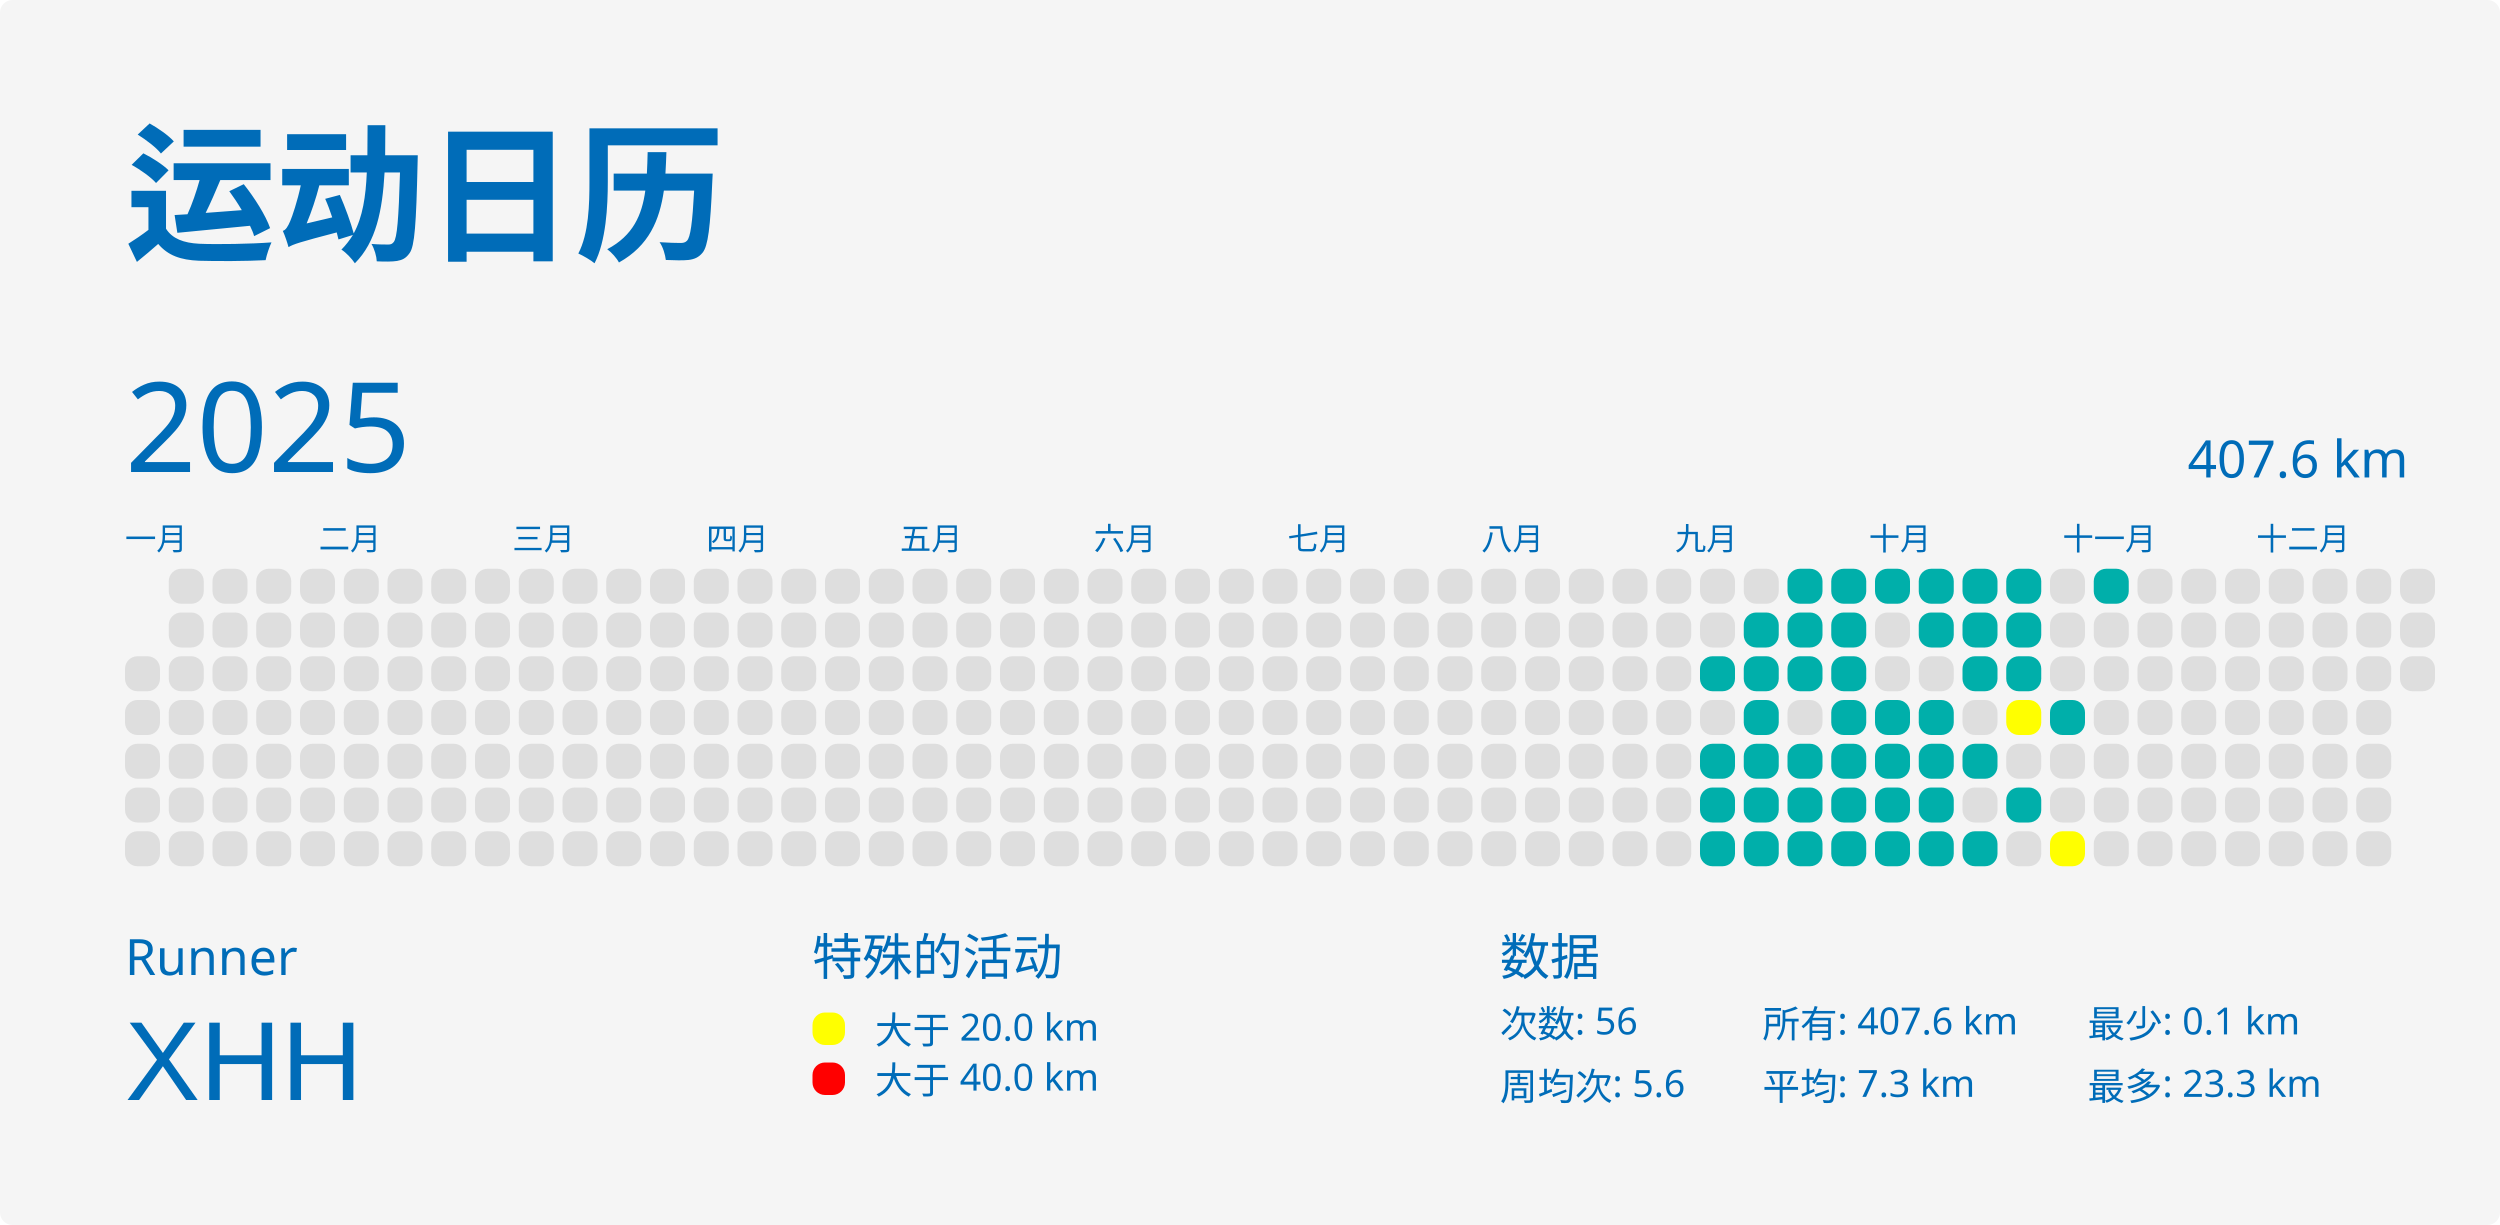
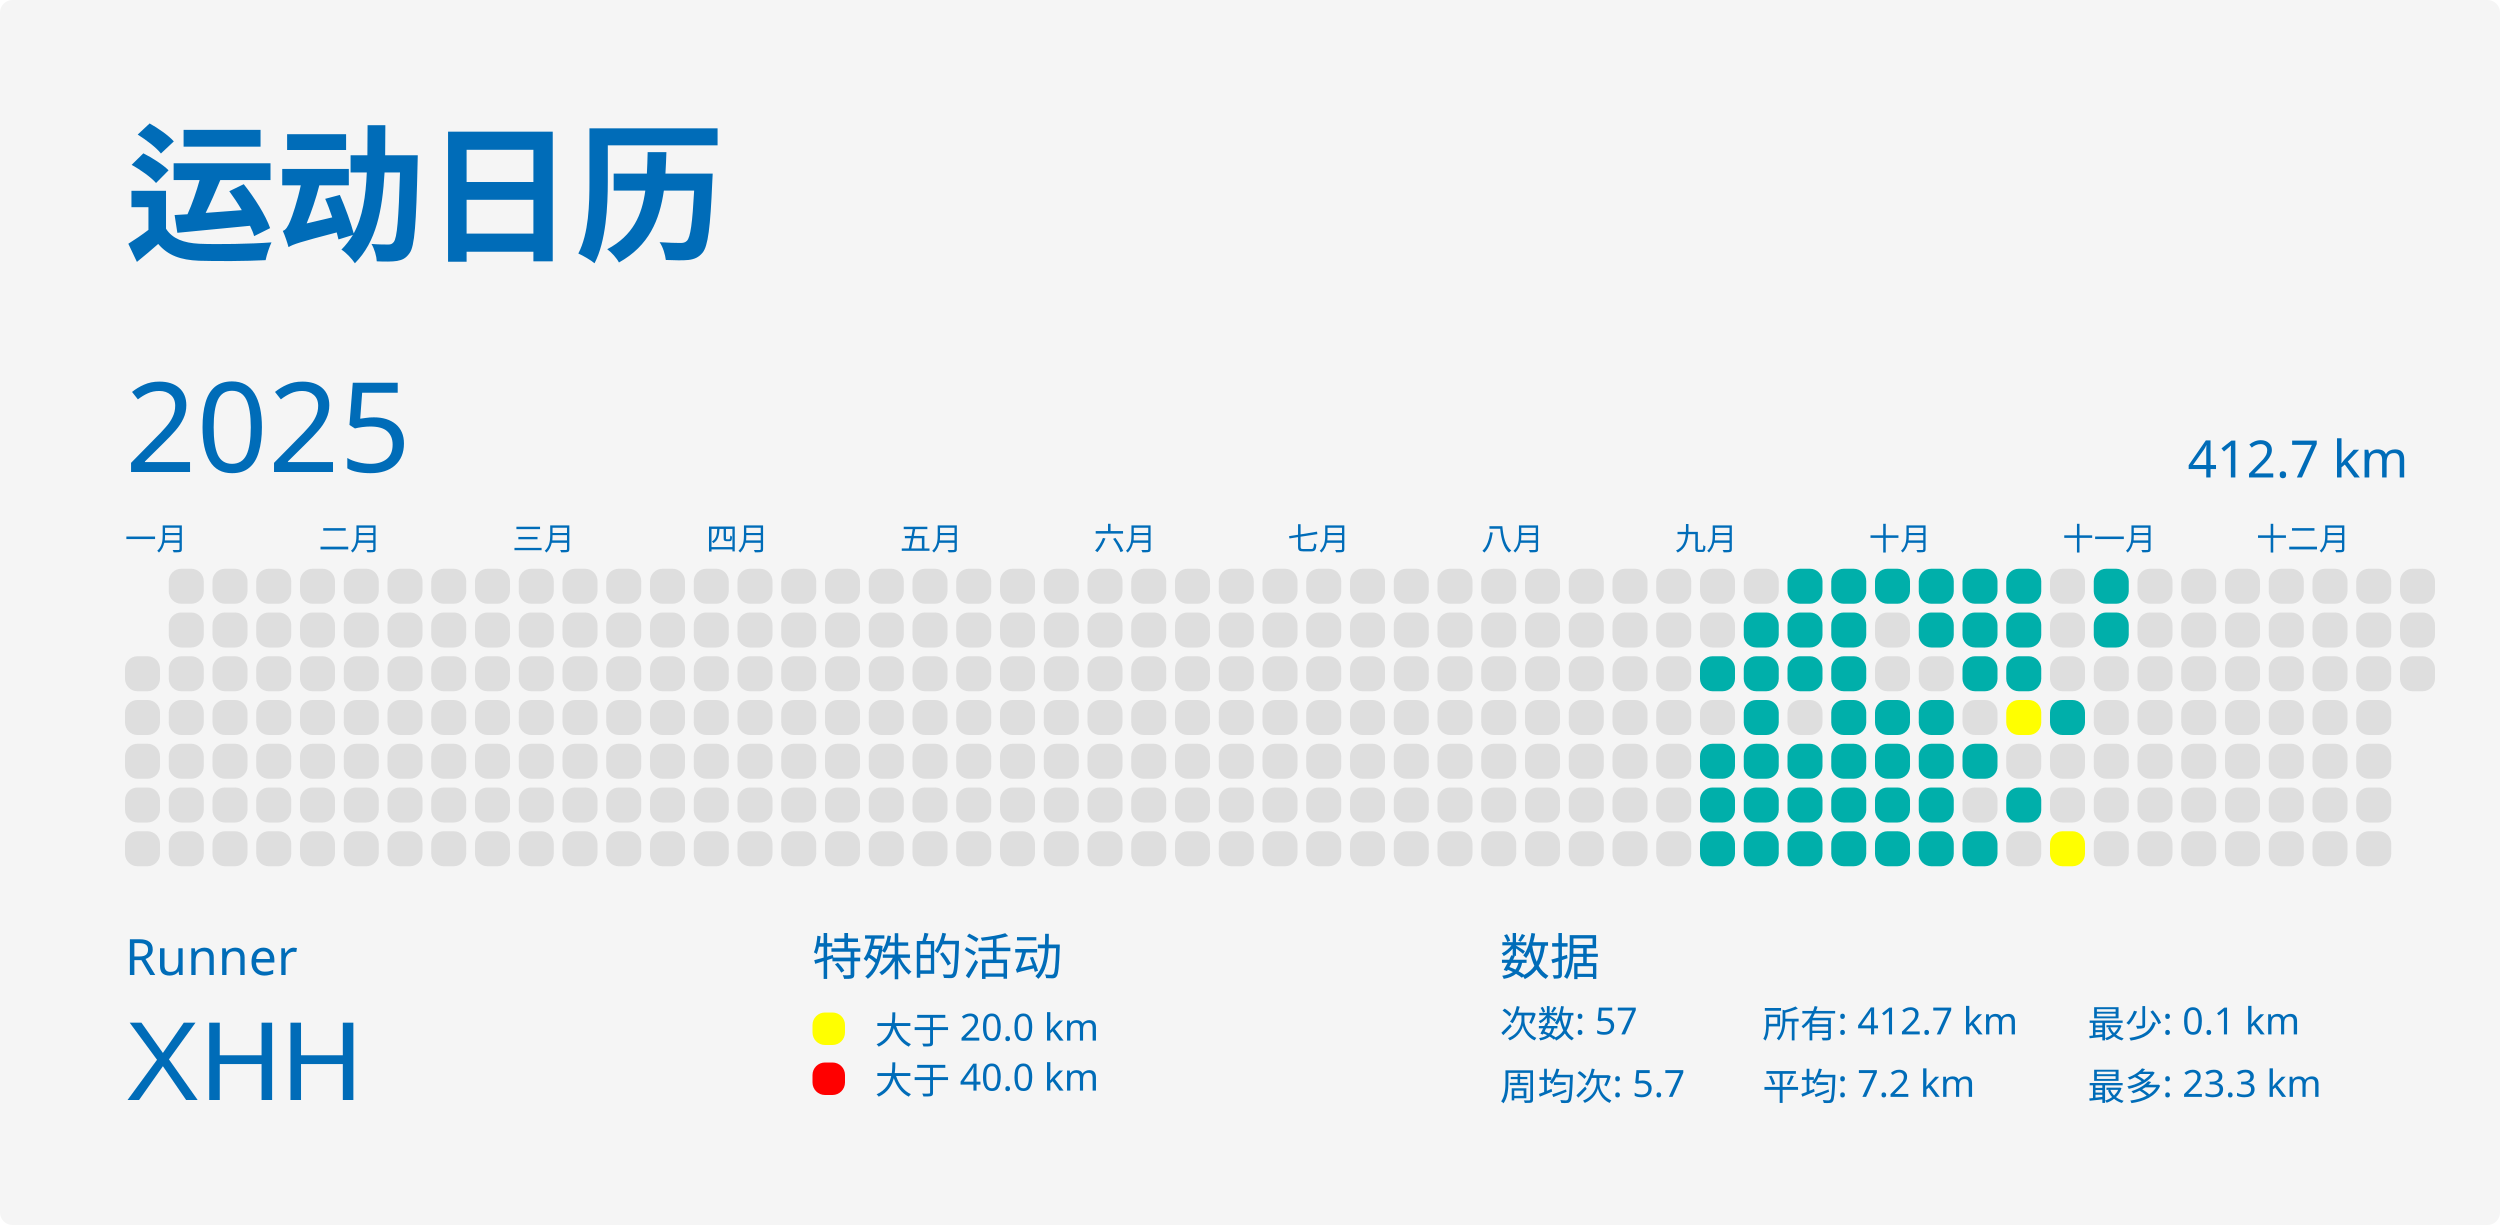
<svg xmlns="http://www.w3.org/2000/svg" baseProfile="full" height="98mm" version="1.1" viewBox="0,0,200,98" width="200mm">
  <defs />
  <rect fill="#f5f5f5" height="98" rx="1" ry="1" width="200" x="0" y="0" />
  <text fill="#006cb8" style="font-size:12px; font-family:MGI-Regular; font-weight:bold;" x="10" y="20">运动日历</text>
  <text fill="#006cb8" style="font-size:4px; font-family:MGI-Regular" x="10" y="78">Runner</text>
  <text fill="#006cb8" style="font-size:9px; font-family:Arial" x="10" y="88">XHH</text>
  <text fill="#006cb8" style="font-size:4px; font-family:MGI-Regular" x="65" y="78">特殊的活动</text>
  <rect fill="yellow" height="2.6" rx="1" ry="1" width="2.6" x="65" y="81" />
  <text fill="#006cb8" style="font-size:3px; font-family:MGI-Regular" x="70" y="83.5">大于 20.0 km</text>
  <rect fill="red" height="2.6" rx="1" ry="1" width="2.6" x="65" y="85" />
  <text fill="#006cb8" style="font-size:3px; font-family:MGI-Regular" x="70" y="87.5">大于 40.0 km</text>
  <text fill="#006cb8" style="font-size:4px; font-family:MGI-Regular" x="120" y="78">数据</text>
-   <text fill="#006cb8" style="font-size:3px; font-family:MGI-Regular" x="120" y="83">次数: 56</text>
-   <text fill="#006cb8" style="font-size:3px; font-family:MGI-Regular" x="120" y="88">周均次: 5.6</text>
-   <text fill="#006cb8" style="font-size:3px; font-family:MGI-Regular" x="141" y="83">所有: 407.6 km</text>
-   <text fill="#006cb8" style="font-size:3px; font-family:MGI-Regular" x="141" y="88">平均: 7.3 km</text>
+   <text fill="#006cb8" style="font-size:3px; font-family:MGI-Regular" x="120" y="83">次数: 57</text>
+   <text fill="#006cb8" style="font-size:3px; font-family:MGI-Regular" x="120" y="88">周均次: 5.7</text>
+   <text fill="#006cb8" style="font-size:3px; font-family:MGI-Regular" x="141" y="83">所有: 412.7 km</text>
+   <text fill="#006cb8" style="font-size:3px; font-family:MGI-Regular" x="141" y="88">平均: 7.2 km</text>
  <text fill="#006cb8" style="font-size:3px; font-family:MGI-Regular" x="167" y="83">最少: 0.1 km</text>
  <text fill="#006cb8" style="font-size:3px; font-family:MGI-Regular" x="167" y="88">最多: 23.3 km</text>
  <text dominant-baseline="hanging" fill="#006cb8" style="font-size:10.0px; font-family:MGI-Regular;" x="10" y="30">2025</text>
-   <text dominant-baseline="hanging" fill="#006cb8" style="font-size:4.125px; font-family:MGI-Regular;" x="175" y="35">407.6 km</text>
+   <text dominant-baseline="hanging" fill="#006cb8" style="font-size:4.125px; font-family:MGI-Regular;" x="175" y="35">412.7 km</text>
  <text fill="#006cb8" style="font-size:2.5px; font-family:MGI-Regular" x="10.0" y="44">一月</text>
  <text fill="#006cb8" style="font-size:2.5px; font-family:MGI-Regular" x="25.5" y="44">二月</text>
  <text fill="#006cb8" style="font-size:2.5px; font-family:MGI-Regular" x="41.0" y="44">三月</text>
  <text fill="#006cb8" style="font-size:2.5px; font-family:MGI-Regular" x="56.5" y="44">四月</text>
  <text fill="#006cb8" style="font-size:2.5px; font-family:MGI-Regular" x="72.0" y="44">五月</text>
  <text fill="#006cb8" style="font-size:2.5px; font-family:MGI-Regular" x="87.5" y="44">六月</text>
  <text fill="#006cb8" style="font-size:2.5px; font-family:MGI-Regular" x="103.0" y="44">七月</text>
  <text fill="#006cb8" style="font-size:2.5px; font-family:MGI-Regular" x="118.5" y="44">八月</text>
  <text fill="#006cb8" style="font-size:2.5px; font-family:MGI-Regular" x="134.0" y="44">九月</text>
  <text fill="#006cb8" style="font-size:2.5px; font-family:MGI-Regular" x="149.5" y="44">十月</text>
  <text fill="#006cb8" style="font-size:2.5px; font-family:MGI-Regular" x="165.0" y="44">十一月</text>
  <text fill="#006cb8" style="font-size:2.5px; font-family:MGI-Regular" x="180.5" y="44">十二月</text>
  <rect fill="#dedede" height="2.8" rx="1" ry="1" width="2.8" x="10.0" y="52.5" />
  <rect fill="#dedede" height="2.8" rx="1" ry="1" width="2.8" x="10.0" y="56.0" />
  <rect fill="#dedede" height="2.8" rx="1" ry="1" width="2.8" x="10.0" y="59.5" />
  <rect fill="#dedede" height="2.8" rx="1" ry="1" width="2.8" x="10.0" y="63.0" />
  <rect fill="#dedede" height="2.8" rx="1" ry="1" width="2.8" x="10.0" y="66.5" />
  <rect fill="#dedede" height="2.8" rx="1" ry="1" width="2.8" x="13.5" y="45.5" />
  <rect fill="#dedede" height="2.8" rx="1" ry="1" width="2.8" x="13.5" y="49.0" />
  <rect fill="#dedede" height="2.8" rx="1" ry="1" width="2.8" x="13.5" y="52.5" />
  <rect fill="#dedede" height="2.8" rx="1" ry="1" width="2.8" x="13.5" y="56.0" />
  <rect fill="#dedede" height="2.8" rx="1" ry="1" width="2.8" x="13.5" y="59.5" />
  <rect fill="#dedede" height="2.8" rx="1" ry="1" width="2.8" x="13.5" y="63.0" />
  <rect fill="#dedede" height="2.8" rx="1" ry="1" width="2.8" x="13.5" y="66.5" />
  <rect fill="#dedede" height="2.8" rx="1" ry="1" width="2.8" x="17.0" y="45.5" />
  <rect fill="#dedede" height="2.8" rx="1" ry="1" width="2.8" x="17.0" y="49.0" />
  <rect fill="#dedede" height="2.8" rx="1" ry="1" width="2.8" x="17.0" y="52.5" />
  <rect fill="#dedede" height="2.8" rx="1" ry="1" width="2.8" x="17.0" y="56.0" />
  <rect fill="#dedede" height="2.8" rx="1" ry="1" width="2.8" x="17.0" y="59.5" />
  <rect fill="#dedede" height="2.8" rx="1" ry="1" width="2.8" x="17.0" y="63.0" />
  <rect fill="#dedede" height="2.8" rx="1" ry="1" width="2.8" x="17.0" y="66.5" />
  <rect fill="#dedede" height="2.8" rx="1" ry="1" width="2.8" x="20.5" y="45.5" />
  <rect fill="#dedede" height="2.8" rx="1" ry="1" width="2.8" x="20.5" y="49.0" />
  <rect fill="#dedede" height="2.8" rx="1" ry="1" width="2.8" x="20.5" y="52.5" />
  <rect fill="#dedede" height="2.8" rx="1" ry="1" width="2.8" x="20.5" y="56.0" />
  <rect fill="#dedede" height="2.8" rx="1" ry="1" width="2.8" x="20.5" y="59.5" />
  <rect fill="#dedede" height="2.8" rx="1" ry="1" width="2.8" x="20.5" y="63.0" />
  <rect fill="#dedede" height="2.8" rx="1" ry="1" width="2.8" x="20.5" y="66.5" />
  <rect fill="#dedede" height="2.8" rx="1" ry="1" width="2.8" x="24.0" y="45.5" />
  <rect fill="#dedede" height="2.8" rx="1" ry="1" width="2.8" x="24.0" y="49.0" />
  <rect fill="#dedede" height="2.8" rx="1" ry="1" width="2.8" x="24.0" y="52.5" />
  <rect fill="#dedede" height="2.8" rx="1" ry="1" width="2.8" x="24.0" y="56.0" />
  <rect fill="#dedede" height="2.8" rx="1" ry="1" width="2.8" x="24.0" y="59.5" />
  <rect fill="#dedede" height="2.8" rx="1" ry="1" width="2.8" x="24.0" y="63.0" />
  <rect fill="#dedede" height="2.8" rx="1" ry="1" width="2.8" x="24.0" y="66.5" />
  <rect fill="#dedede" height="2.8" rx="1" ry="1" width="2.8" x="27.5" y="45.5" />
  <rect fill="#dedede" height="2.8" rx="1" ry="1" width="2.8" x="27.5" y="49.0" />
  <rect fill="#dedede" height="2.8" rx="1" ry="1" width="2.8" x="27.5" y="52.5" />
  <rect fill="#dedede" height="2.8" rx="1" ry="1" width="2.8" x="27.5" y="56.0" />
  <rect fill="#dedede" height="2.8" rx="1" ry="1" width="2.8" x="27.5" y="59.5" />
  <rect fill="#dedede" height="2.8" rx="1" ry="1" width="2.8" x="27.5" y="63.0" />
  <rect fill="#dedede" height="2.8" rx="1" ry="1" width="2.8" x="27.5" y="66.5" />
  <rect fill="#dedede" height="2.8" rx="1" ry="1" width="2.8" x="31.0" y="45.5" />
  <rect fill="#dedede" height="2.8" rx="1" ry="1" width="2.8" x="31.0" y="49.0" />
  <rect fill="#dedede" height="2.8" rx="1" ry="1" width="2.8" x="31.0" y="52.5" />
  <rect fill="#dedede" height="2.8" rx="1" ry="1" width="2.8" x="31.0" y="56.0" />
  <rect fill="#dedede" height="2.8" rx="1" ry="1" width="2.8" x="31.0" y="59.5" />
  <rect fill="#dedede" height="2.8" rx="1" ry="1" width="2.8" x="31.0" y="63.0" />
  <rect fill="#dedede" height="2.8" rx="1" ry="1" width="2.8" x="31.0" y="66.5" />
  <rect fill="#dedede" height="2.8" rx="1" ry="1" width="2.8" x="34.5" y="45.5" />
  <rect fill="#dedede" height="2.8" rx="1" ry="1" width="2.8" x="34.5" y="49.0" />
  <rect fill="#dedede" height="2.8" rx="1" ry="1" width="2.8" x="34.5" y="52.5" />
  <rect fill="#dedede" height="2.8" rx="1" ry="1" width="2.8" x="34.5" y="56.0" />
  <rect fill="#dedede" height="2.8" rx="1" ry="1" width="2.8" x="34.5" y="59.5" />
  <rect fill="#dedede" height="2.8" rx="1" ry="1" width="2.8" x="34.5" y="63.0" />
  <rect fill="#dedede" height="2.8" rx="1" ry="1" width="2.8" x="34.5" y="66.5" />
  <rect fill="#dedede" height="2.8" rx="1" ry="1" width="2.8" x="38.0" y="45.5" />
  <rect fill="#dedede" height="2.8" rx="1" ry="1" width="2.8" x="38.0" y="49.0" />
  <rect fill="#dedede" height="2.8" rx="1" ry="1" width="2.8" x="38.0" y="52.5" />
  <rect fill="#dedede" height="2.8" rx="1" ry="1" width="2.8" x="38.0" y="56.0" />
  <rect fill="#dedede" height="2.8" rx="1" ry="1" width="2.8" x="38.0" y="59.5" />
  <rect fill="#dedede" height="2.8" rx="1" ry="1" width="2.8" x="38.0" y="63.0" />
  <rect fill="#dedede" height="2.8" rx="1" ry="1" width="2.8" x="38.0" y="66.5" />
  <rect fill="#dedede" height="2.8" rx="1" ry="1" width="2.8" x="41.5" y="45.5" />
  <rect fill="#dedede" height="2.8" rx="1" ry="1" width="2.8" x="41.5" y="49.0" />
  <rect fill="#dedede" height="2.8" rx="1" ry="1" width="2.8" x="41.5" y="52.5" />
  <rect fill="#dedede" height="2.8" rx="1" ry="1" width="2.8" x="41.5" y="56.0" />
  <rect fill="#dedede" height="2.8" rx="1" ry="1" width="2.8" x="41.5" y="59.5" />
  <rect fill="#dedede" height="2.8" rx="1" ry="1" width="2.8" x="41.5" y="63.0" />
  <rect fill="#dedede" height="2.8" rx="1" ry="1" width="2.8" x="41.5" y="66.5" />
  <rect fill="#dedede" height="2.8" rx="1" ry="1" width="2.8" x="45.0" y="45.5" />
  <rect fill="#dedede" height="2.8" rx="1" ry="1" width="2.8" x="45.0" y="49.0" />
  <rect fill="#dedede" height="2.8" rx="1" ry="1" width="2.8" x="45.0" y="52.5" />
  <rect fill="#dedede" height="2.8" rx="1" ry="1" width="2.8" x="45.0" y="56.0" />
  <rect fill="#dedede" height="2.8" rx="1" ry="1" width="2.8" x="45.0" y="59.5" />
  <rect fill="#dedede" height="2.8" rx="1" ry="1" width="2.8" x="45.0" y="63.0" />
  <rect fill="#dedede" height="2.8" rx="1" ry="1" width="2.8" x="45.0" y="66.5" />
  <rect fill="#dedede" height="2.8" rx="1" ry="1" width="2.8" x="48.5" y="45.5" />
  <rect fill="#dedede" height="2.8" rx="1" ry="1" width="2.8" x="48.5" y="49.0" />
  <rect fill="#dedede" height="2.8" rx="1" ry="1" width="2.8" x="48.5" y="52.5" />
  <rect fill="#dedede" height="2.8" rx="1" ry="1" width="2.8" x="48.5" y="56.0" />
  <rect fill="#dedede" height="2.8" rx="1" ry="1" width="2.8" x="48.5" y="59.5" />
  <rect fill="#dedede" height="2.8" rx="1" ry="1" width="2.8" x="48.5" y="63.0" />
  <rect fill="#dedede" height="2.8" rx="1" ry="1" width="2.8" x="48.5" y="66.5" />
  <rect fill="#dedede" height="2.8" rx="1" ry="1" width="2.8" x="52.0" y="45.5" />
  <rect fill="#dedede" height="2.8" rx="1" ry="1" width="2.8" x="52.0" y="49.0" />
  <rect fill="#dedede" height="2.8" rx="1" ry="1" width="2.8" x="52.0" y="52.5" />
  <rect fill="#dedede" height="2.8" rx="1" ry="1" width="2.8" x="52.0" y="56.0" />
  <rect fill="#dedede" height="2.8" rx="1" ry="1" width="2.8" x="52.0" y="59.5" />
  <rect fill="#dedede" height="2.8" rx="1" ry="1" width="2.8" x="52.0" y="63.0" />
  <rect fill="#dedede" height="2.8" rx="1" ry="1" width="2.8" x="52.0" y="66.5" />
  <rect fill="#dedede" height="2.8" rx="1" ry="1" width="2.8" x="55.5" y="45.5" />
  <rect fill="#dedede" height="2.8" rx="1" ry="1" width="2.8" x="55.5" y="49.0" />
  <rect fill="#dedede" height="2.8" rx="1" ry="1" width="2.8" x="55.5" y="52.5" />
  <rect fill="#dedede" height="2.8" rx="1" ry="1" width="2.8" x="55.5" y="56.0" />
  <rect fill="#dedede" height="2.8" rx="1" ry="1" width="2.8" x="55.5" y="59.5" />
  <rect fill="#dedede" height="2.8" rx="1" ry="1" width="2.8" x="55.5" y="63.0" />
  <rect fill="#dedede" height="2.8" rx="1" ry="1" width="2.8" x="55.5" y="66.5" />
  <rect fill="#dedede" height="2.8" rx="1" ry="1" width="2.8" x="59.0" y="45.5" />
  <rect fill="#dedede" height="2.8" rx="1" ry="1" width="2.8" x="59.0" y="49.0" />
  <rect fill="#dedede" height="2.8" rx="1" ry="1" width="2.8" x="59.0" y="52.5" />
  <rect fill="#dedede" height="2.8" rx="1" ry="1" width="2.8" x="59.0" y="56.0" />
  <rect fill="#dedede" height="2.8" rx="1" ry="1" width="2.8" x="59.0" y="59.5" />
  <rect fill="#dedede" height="2.8" rx="1" ry="1" width="2.8" x="59.0" y="63.0" />
  <rect fill="#dedede" height="2.8" rx="1" ry="1" width="2.8" x="59.0" y="66.5" />
  <rect fill="#dedede" height="2.8" rx="1" ry="1" width="2.8" x="62.5" y="45.5" />
  <rect fill="#dedede" height="2.8" rx="1" ry="1" width="2.8" x="62.5" y="49.0" />
  <rect fill="#dedede" height="2.8" rx="1" ry="1" width="2.8" x="62.5" y="52.5" />
  <rect fill="#dedede" height="2.8" rx="1" ry="1" width="2.8" x="62.5" y="56.0" />
  <rect fill="#dedede" height="2.8" rx="1" ry="1" width="2.8" x="62.5" y="59.5" />
  <rect fill="#dedede" height="2.8" rx="1" ry="1" width="2.8" x="62.5" y="63.0" />
  <rect fill="#dedede" height="2.8" rx="1" ry="1" width="2.8" x="62.5" y="66.5" />
  <rect fill="#dedede" height="2.8" rx="1" ry="1" width="2.8" x="66.0" y="45.5" />
  <rect fill="#dedede" height="2.8" rx="1" ry="1" width="2.8" x="66.0" y="49.0" />
  <rect fill="#dedede" height="2.8" rx="1" ry="1" width="2.8" x="66.0" y="52.5" />
  <rect fill="#dedede" height="2.8" rx="1" ry="1" width="2.8" x="66.0" y="56.0" />
  <rect fill="#dedede" height="2.8" rx="1" ry="1" width="2.8" x="66.0" y="59.5" />
  <rect fill="#dedede" height="2.8" rx="1" ry="1" width="2.8" x="66.0" y="63.0" />
  <rect fill="#dedede" height="2.8" rx="1" ry="1" width="2.8" x="66.0" y="66.5" />
  <rect fill="#dedede" height="2.8" rx="1" ry="1" width="2.8" x="69.5" y="45.5" />
  <rect fill="#dedede" height="2.8" rx="1" ry="1" width="2.8" x="69.5" y="49.0" />
  <rect fill="#dedede" height="2.8" rx="1" ry="1" width="2.8" x="69.5" y="52.5" />
  <rect fill="#dedede" height="2.8" rx="1" ry="1" width="2.8" x="69.5" y="56.0" />
  <rect fill="#dedede" height="2.8" rx="1" ry="1" width="2.8" x="69.5" y="59.5" />
  <rect fill="#dedede" height="2.8" rx="1" ry="1" width="2.8" x="69.5" y="63.0" />
  <rect fill="#dedede" height="2.8" rx="1" ry="1" width="2.8" x="69.5" y="66.5" />
  <rect fill="#dedede" height="2.8" rx="1" ry="1" width="2.8" x="73.0" y="45.5" />
  <rect fill="#dedede" height="2.8" rx="1" ry="1" width="2.8" x="73.0" y="49.0" />
  <rect fill="#dedede" height="2.8" rx="1" ry="1" width="2.8" x="73.0" y="52.5" />
  <rect fill="#dedede" height="2.8" rx="1" ry="1" width="2.8" x="73.0" y="56.0" />
  <rect fill="#dedede" height="2.8" rx="1" ry="1" width="2.8" x="73.0" y="59.5" />
  <rect fill="#dedede" height="2.8" rx="1" ry="1" width="2.8" x="73.0" y="63.0" />
  <rect fill="#dedede" height="2.8" rx="1" ry="1" width="2.8" x="73.0" y="66.5" />
  <rect fill="#dedede" height="2.8" rx="1" ry="1" width="2.8" x="76.5" y="45.5" />
  <rect fill="#dedede" height="2.8" rx="1" ry="1" width="2.8" x="76.5" y="49.0" />
  <rect fill="#dedede" height="2.8" rx="1" ry="1" width="2.8" x="76.5" y="52.5" />
  <rect fill="#dedede" height="2.8" rx="1" ry="1" width="2.8" x="76.5" y="56.0" />
  <rect fill="#dedede" height="2.8" rx="1" ry="1" width="2.8" x="76.5" y="59.5" />
  <rect fill="#dedede" height="2.8" rx="1" ry="1" width="2.8" x="76.5" y="63.0" />
  <rect fill="#dedede" height="2.8" rx="1" ry="1" width="2.8" x="76.5" y="66.5" />
  <rect fill="#dedede" height="2.8" rx="1" ry="1" width="2.8" x="80.0" y="45.5" />
  <rect fill="#dedede" height="2.8" rx="1" ry="1" width="2.8" x="80.0" y="49.0" />
  <rect fill="#dedede" height="2.8" rx="1" ry="1" width="2.8" x="80.0" y="52.5" />
  <rect fill="#dedede" height="2.8" rx="1" ry="1" width="2.8" x="80.0" y="56.0" />
  <rect fill="#dedede" height="2.8" rx="1" ry="1" width="2.8" x="80.0" y="59.5" />
  <rect fill="#dedede" height="2.8" rx="1" ry="1" width="2.8" x="80.0" y="63.0" />
  <rect fill="#dedede" height="2.8" rx="1" ry="1" width="2.8" x="80.0" y="66.5" />
  <rect fill="#dedede" height="2.8" rx="1" ry="1" width="2.8" x="83.5" y="45.5" />
  <rect fill="#dedede" height="2.8" rx="1" ry="1" width="2.8" x="83.5" y="49.0" />
  <rect fill="#dedede" height="2.8" rx="1" ry="1" width="2.8" x="83.5" y="52.5" />
  <rect fill="#dedede" height="2.8" rx="1" ry="1" width="2.8" x="83.5" y="56.0" />
  <rect fill="#dedede" height="2.8" rx="1" ry="1" width="2.8" x="83.5" y="59.5" />
  <rect fill="#dedede" height="2.8" rx="1" ry="1" width="2.8" x="83.5" y="63.0" />
  <rect fill="#dedede" height="2.8" rx="1" ry="1" width="2.8" x="83.5" y="66.5" />
  <rect fill="#dedede" height="2.8" rx="1" ry="1" width="2.8" x="87.0" y="45.5" />
  <rect fill="#dedede" height="2.8" rx="1" ry="1" width="2.8" x="87.0" y="49.0" />
  <rect fill="#dedede" height="2.8" rx="1" ry="1" width="2.8" x="87.0" y="52.5" />
  <rect fill="#dedede" height="2.8" rx="1" ry="1" width="2.8" x="87.0" y="56.0" />
  <rect fill="#dedede" height="2.8" rx="1" ry="1" width="2.8" x="87.0" y="59.5" />
  <rect fill="#dedede" height="2.8" rx="1" ry="1" width="2.8" x="87.0" y="63.0" />
  <rect fill="#dedede" height="2.8" rx="1" ry="1" width="2.8" x="87.0" y="66.5" />
  <rect fill="#dedede" height="2.8" rx="1" ry="1" width="2.8" x="90.5" y="45.5" />
  <rect fill="#dedede" height="2.8" rx="1" ry="1" width="2.8" x="90.5" y="49.0" />
  <rect fill="#dedede" height="2.8" rx="1" ry="1" width="2.8" x="90.5" y="52.5" />
  <rect fill="#dedede" height="2.8" rx="1" ry="1" width="2.8" x="90.5" y="56.0" />
  <rect fill="#dedede" height="2.8" rx="1" ry="1" width="2.8" x="90.5" y="59.5" />
  <rect fill="#dedede" height="2.8" rx="1" ry="1" width="2.8" x="90.5" y="63.0" />
  <rect fill="#dedede" height="2.8" rx="1" ry="1" width="2.8" x="90.5" y="66.5" />
  <rect fill="#dedede" height="2.8" rx="1" ry="1" width="2.8" x="94.0" y="45.5" />
  <rect fill="#dedede" height="2.8" rx="1" ry="1" width="2.8" x="94.0" y="49.0" />
  <rect fill="#dedede" height="2.8" rx="1" ry="1" width="2.8" x="94.0" y="52.5" />
  <rect fill="#dedede" height="2.8" rx="1" ry="1" width="2.8" x="94.0" y="56.0" />
  <rect fill="#dedede" height="2.8" rx="1" ry="1" width="2.8" x="94.0" y="59.5" />
  <rect fill="#dedede" height="2.8" rx="1" ry="1" width="2.8" x="94.0" y="63.0" />
  <rect fill="#dedede" height="2.8" rx="1" ry="1" width="2.8" x="94.0" y="66.5" />
  <rect fill="#dedede" height="2.8" rx="1" ry="1" width="2.8" x="97.5" y="45.5" />
  <rect fill="#dedede" height="2.8" rx="1" ry="1" width="2.8" x="97.5" y="49.0" />
  <rect fill="#dedede" height="2.8" rx="1" ry="1" width="2.8" x="97.5" y="52.5" />
  <rect fill="#dedede" height="2.8" rx="1" ry="1" width="2.8" x="97.5" y="56.0" />
  <rect fill="#dedede" height="2.8" rx="1" ry="1" width="2.8" x="97.5" y="59.5" />
  <rect fill="#dedede" height="2.8" rx="1" ry="1" width="2.8" x="97.5" y="63.0" />
  <rect fill="#dedede" height="2.8" rx="1" ry="1" width="2.8" x="97.5" y="66.5" />
  <rect fill="#dedede" height="2.8" rx="1" ry="1" width="2.8" x="101.0" y="45.5" />
  <rect fill="#dedede" height="2.8" rx="1" ry="1" width="2.8" x="101.0" y="49.0" />
  <rect fill="#dedede" height="2.8" rx="1" ry="1" width="2.8" x="101.0" y="52.5" />
  <rect fill="#dedede" height="2.8" rx="1" ry="1" width="2.8" x="101.0" y="56.0" />
  <rect fill="#dedede" height="2.8" rx="1" ry="1" width="2.8" x="101.0" y="59.5" />
  <rect fill="#dedede" height="2.8" rx="1" ry="1" width="2.8" x="101.0" y="63.0" />
  <rect fill="#dedede" height="2.8" rx="1" ry="1" width="2.8" x="101.0" y="66.5" />
  <rect fill="#dedede" height="2.8" rx="1" ry="1" width="2.8" x="104.5" y="45.5" />
  <rect fill="#dedede" height="2.8" rx="1" ry="1" width="2.8" x="104.5" y="49.0" />
  <rect fill="#dedede" height="2.8" rx="1" ry="1" width="2.8" x="104.5" y="52.5" />
  <rect fill="#dedede" height="2.8" rx="1" ry="1" width="2.8" x="104.5" y="56.0" />
  <rect fill="#dedede" height="2.8" rx="1" ry="1" width="2.8" x="104.5" y="59.5" />
  <rect fill="#dedede" height="2.8" rx="1" ry="1" width="2.8" x="104.5" y="63.0" />
  <rect fill="#dedede" height="2.8" rx="1" ry="1" width="2.8" x="104.5" y="66.5" />
  <rect fill="#dedede" height="2.8" rx="1" ry="1" width="2.8" x="108.0" y="45.5" />
  <rect fill="#dedede" height="2.8" rx="1" ry="1" width="2.8" x="108.0" y="49.0" />
  <rect fill="#dedede" height="2.8" rx="1" ry="1" width="2.8" x="108.0" y="52.5" />
  <rect fill="#dedede" height="2.8" rx="1" ry="1" width="2.8" x="108.0" y="56.0" />
  <rect fill="#dedede" height="2.8" rx="1" ry="1" width="2.8" x="108.0" y="59.5" />
  <rect fill="#dedede" height="2.8" rx="1" ry="1" width="2.8" x="108.0" y="63.0" />
  <rect fill="#dedede" height="2.8" rx="1" ry="1" width="2.8" x="108.0" y="66.5" />
  <rect fill="#dedede" height="2.8" rx="1" ry="1" width="2.8" x="111.5" y="45.5" />
  <rect fill="#dedede" height="2.8" rx="1" ry="1" width="2.8" x="111.5" y="49.0" />
  <rect fill="#dedede" height="2.8" rx="1" ry="1" width="2.8" x="111.5" y="52.5" />
  <rect fill="#dedede" height="2.8" rx="1" ry="1" width="2.8" x="111.5" y="56.0" />
  <rect fill="#dedede" height="2.8" rx="1" ry="1" width="2.8" x="111.5" y="59.5" />
  <rect fill="#dedede" height="2.8" rx="1" ry="1" width="2.8" x="111.5" y="63.0" />
  <rect fill="#dedede" height="2.8" rx="1" ry="1" width="2.8" x="111.5" y="66.5" />
  <rect fill="#dedede" height="2.8" rx="1" ry="1" width="2.8" x="115.0" y="45.5" />
  <rect fill="#dedede" height="2.8" rx="1" ry="1" width="2.8" x="115.0" y="49.0" />
  <rect fill="#dedede" height="2.8" rx="1" ry="1" width="2.8" x="115.0" y="52.5" />
  <rect fill="#dedede" height="2.8" rx="1" ry="1" width="2.8" x="115.0" y="56.0" />
  <rect fill="#dedede" height="2.8" rx="1" ry="1" width="2.8" x="115.0" y="59.5" />
  <rect fill="#dedede" height="2.8" rx="1" ry="1" width="2.8" x="115.0" y="63.0" />
  <rect fill="#dedede" height="2.8" rx="1" ry="1" width="2.8" x="115.0" y="66.5" />
  <rect fill="#dedede" height="2.8" rx="1" ry="1" width="2.8" x="118.5" y="45.5" />
  <rect fill="#dedede" height="2.8" rx="1" ry="1" width="2.8" x="118.5" y="49.0" />
  <rect fill="#dedede" height="2.8" rx="1" ry="1" width="2.8" x="118.5" y="52.5" />
  <rect fill="#dedede" height="2.8" rx="1" ry="1" width="2.8" x="118.5" y="56.0" />
  <rect fill="#dedede" height="2.8" rx="1" ry="1" width="2.8" x="118.5" y="59.5" />
  <rect fill="#dedede" height="2.8" rx="1" ry="1" width="2.8" x="118.5" y="63.0" />
  <rect fill="#dedede" height="2.8" rx="1" ry="1" width="2.8" x="118.5" y="66.5" />
  <rect fill="#dedede" height="2.8" rx="1" ry="1" width="2.8" x="122.0" y="45.5" />
  <rect fill="#dedede" height="2.8" rx="1" ry="1" width="2.8" x="122.0" y="49.0" />
  <rect fill="#dedede" height="2.8" rx="1" ry="1" width="2.8" x="122.0" y="52.5" />
  <rect fill="#dedede" height="2.8" rx="1" ry="1" width="2.8" x="122.0" y="56.0" />
  <rect fill="#dedede" height="2.8" rx="1" ry="1" width="2.8" x="122.0" y="59.5" />
  <rect fill="#dedede" height="2.8" rx="1" ry="1" width="2.8" x="122.0" y="63.0" />
  <rect fill="#dedede" height="2.8" rx="1" ry="1" width="2.8" x="122.0" y="66.5" />
  <rect fill="#dedede" height="2.8" rx="1" ry="1" width="2.8" x="125.5" y="45.5" />
  <rect fill="#dedede" height="2.8" rx="1" ry="1" width="2.8" x="125.5" y="49.0" />
  <rect fill="#dedede" height="2.8" rx="1" ry="1" width="2.8" x="125.5" y="52.5" />
  <rect fill="#dedede" height="2.8" rx="1" ry="1" width="2.8" x="125.5" y="56.0" />
  <rect fill="#dedede" height="2.8" rx="1" ry="1" width="2.8" x="125.5" y="59.5" />
  <rect fill="#dedede" height="2.8" rx="1" ry="1" width="2.8" x="125.5" y="63.0" />
  <rect fill="#dedede" height="2.8" rx="1" ry="1" width="2.8" x="125.5" y="66.5" />
  <rect fill="#dedede" height="2.8" rx="1" ry="1" width="2.8" x="129.0" y="45.5" />
  <rect fill="#dedede" height="2.8" rx="1" ry="1" width="2.8" x="129.0" y="49.0" />
  <rect fill="#dedede" height="2.8" rx="1" ry="1" width="2.8" x="129.0" y="52.5" />
  <rect fill="#dedede" height="2.8" rx="1" ry="1" width="2.8" x="129.0" y="56.0" />
  <rect fill="#dedede" height="2.8" rx="1" ry="1" width="2.8" x="129.0" y="59.5" />
  <rect fill="#dedede" height="2.8" rx="1" ry="1" width="2.8" x="129.0" y="63.0" />
  <rect fill="#dedede" height="2.8" rx="1" ry="1" width="2.8" x="129.0" y="66.5" />
  <rect fill="#dedede" height="2.8" rx="1" ry="1" width="2.8" x="132.5" y="45.5" />
  <rect fill="#dedede" height="2.8" rx="1" ry="1" width="2.8" x="132.5" y="49.0" />
  <rect fill="#dedede" height="2.8" rx="1" ry="1" width="2.8" x="132.5" y="52.5" />
  <rect fill="#dedede" height="2.8" rx="1" ry="1" width="2.8" x="132.5" y="56.0" />
  <rect fill="#dedede" height="2.8" rx="1" ry="1" width="2.8" x="132.5" y="59.5" />
  <rect fill="#dedede" height="2.8" rx="1" ry="1" width="2.8" x="132.5" y="63.0" />
  <rect fill="#dedede" height="2.8" rx="1" ry="1" width="2.8" x="132.5" y="66.5" />
  <rect fill="#dedede" height="2.8" rx="1" ry="1" width="2.8" x="136.0" y="45.5" />
  <rect fill="#dedede" height="2.8" rx="1" ry="1" width="2.8" x="136.0" y="49.0" />
  <rect fill="#00AFAA" height="2.8" rx="1" ry="1" width="2.8" x="136.0" y="52.5" />
  <rect fill="#dedede" height="2.8" rx="1" ry="1" width="2.8" x="136.0" y="56.0" />
  <rect fill="#00AFAA" height="2.8" rx="1" ry="1" width="2.8" x="136.0" y="59.5" />
  <rect fill="#00AFAA" height="2.8" rx="1" ry="1" width="2.8" x="136.0" y="63.0" />
  <rect fill="#00AFAA" height="2.8" rx="1" ry="1" width="2.8" x="136.0" y="66.5" />
  <rect fill="#dedede" height="2.8" rx="1" ry="1" width="2.8" x="139.5" y="45.5" />
  <rect fill="#00AFAA" height="2.8" rx="1" ry="1" width="2.8" x="139.5" y="49.0" />
  <rect fill="#00AFAA" height="2.8" rx="1" ry="1" width="2.8" x="139.5" y="52.5" />
  <rect fill="#00AFAA" height="2.8" rx="1" ry="1" width="2.8" x="139.5" y="56.0" />
  <rect fill="#00AFAA" height="2.8" rx="1" ry="1" width="2.8" x="139.5" y="59.5" />
  <rect fill="#00AFAA" height="2.8" rx="1" ry="1" width="2.8" x="139.5" y="63.0" />
  <rect fill="#00AFAA" height="2.8" rx="1" ry="1" width="2.8" x="139.5" y="66.5" />
  <rect fill="#00AFAA" height="2.8" rx="1" ry="1" width="2.8" x="143.0" y="45.5" />
  <rect fill="#00AFAA" height="2.8" rx="1" ry="1" width="2.8" x="143.0" y="49.0" />
  <rect fill="#00AFAA" height="2.8" rx="1" ry="1" width="2.8" x="143.0" y="52.5" />
  <rect fill="#dedede" height="2.8" rx="1" ry="1" width="2.8" x="143.0" y="56.0" />
  <rect fill="#00AFAA" height="2.8" rx="1" ry="1" width="2.8" x="143.0" y="59.5" />
  <rect fill="#00AFAA" height="2.8" rx="1" ry="1" width="2.8" x="143.0" y="63.0" />
  <rect fill="#00AFAA" height="2.8" rx="1" ry="1" width="2.8" x="143.0" y="66.5" />
  <rect fill="#00AFAA" height="2.8" rx="1" ry="1" width="2.8" x="146.5" y="45.5" />
  <rect fill="#00AFAA" height="2.8" rx="1" ry="1" width="2.8" x="146.5" y="49.0" />
  <rect fill="#00AFAA" height="2.8" rx="1" ry="1" width="2.8" x="146.5" y="52.5" />
  <rect fill="#00AFAA" height="2.8" rx="1" ry="1" width="2.8" x="146.5" y="56.0" />
  <rect fill="#00AFAA" height="2.8" rx="1" ry="1" width="2.8" x="146.5" y="59.5" />
  <rect fill="#00AFAA" height="2.8" rx="1" ry="1" width="2.8" x="146.5" y="63.0" />
  <rect fill="#00AFAA" height="2.8" rx="1" ry="1" width="2.8" x="146.5" y="66.5" />
  <rect fill="#00AFAA" height="2.8" rx="1" ry="1" width="2.8" x="150.0" y="45.5" />
  <rect fill="#dedede" height="2.8" rx="1" ry="1" width="2.8" x="150.0" y="49.0" />
  <rect fill="#dedede" height="2.8" rx="1" ry="1" width="2.8" x="150.0" y="52.5" />
  <rect fill="#00AFAA" height="2.8" rx="1" ry="1" width="2.8" x="150.0" y="56.0" />
  <rect fill="#00AFAA" height="2.8" rx="1" ry="1" width="2.8" x="150.0" y="59.5" />
  <rect fill="#00AFAA" height="2.8" rx="1" ry="1" width="2.8" x="150.0" y="63.0" />
  <rect fill="#00AFAA" height="2.8" rx="1" ry="1" width="2.8" x="150.0" y="66.5" />
  <rect fill="#00AFAA" height="2.8" rx="1" ry="1" width="2.8" x="153.5" y="45.5" />
  <rect fill="#00AFAA" height="2.8" rx="1" ry="1" width="2.8" x="153.5" y="49.0" />
  <rect fill="#dedede" height="2.8" rx="1" ry="1" width="2.8" x="153.5" y="52.5" />
  <rect fill="#00AFAA" height="2.8" rx="1" ry="1" width="2.8" x="153.5" y="56.0" />
  <rect fill="#00AFAA" height="2.8" rx="1" ry="1" width="2.8" x="153.5" y="59.5" />
  <rect fill="#00AFAA" height="2.8" rx="1" ry="1" width="2.8" x="153.5" y="63.0" />
  <rect fill="#00AFAA" height="2.8" rx="1" ry="1" width="2.8" x="153.5" y="66.5" />
  <rect fill="#00AFAA" height="2.8" rx="1" ry="1" width="2.8" x="157.0" y="45.5" />
  <rect fill="#00AFAA" height="2.8" rx="1" ry="1" width="2.8" x="157.0" y="49.0" />
  <rect fill="#00AFAA" height="2.8" rx="1" ry="1" width="2.8" x="157.0" y="52.5" />
  <rect fill="#dedede" height="2.8" rx="1" ry="1" width="2.8" x="157.0" y="56.0" />
  <rect fill="#00AFAA" height="2.8" rx="1" ry="1" width="2.8" x="157.0" y="59.5" />
  <rect fill="#dedede" height="2.8" rx="1" ry="1" width="2.8" x="157.0" y="63.0" />
  <rect fill="#00AFAA" height="2.8" rx="1" ry="1" width="2.8" x="157.0" y="66.5" />
  <rect fill="#00AFAA" height="2.8" rx="1" ry="1" width="2.8" x="160.5" y="45.5" />
  <rect fill="#00AFAA" height="2.8" rx="1" ry="1" width="2.8" x="160.5" y="49.0" />
  <rect fill="#00AFAA" height="2.8" rx="1" ry="1" width="2.8" x="160.5" y="52.5" />
  <rect fill="yellow" height="2.8" rx="1" ry="1" width="2.8" x="160.5" y="56.0" />
  <rect fill="#dedede" height="2.8" rx="1" ry="1" width="2.8" x="160.5" y="59.5" />
  <rect fill="#00AFAA" height="2.8" rx="1" ry="1" width="2.8" x="160.5" y="63.0" />
  <rect fill="#dedede" height="2.8" rx="1" ry="1" width="2.8" x="160.5" y="66.5" />
  <rect fill="#dedede" height="2.8" rx="1" ry="1" width="2.8" x="164.0" y="45.5" />
  <rect fill="#dedede" height="2.8" rx="1" ry="1" width="2.8" x="164.0" y="49.0" />
  <rect fill="#dedede" height="2.8" rx="1" ry="1" width="2.8" x="164.0" y="52.5" />
  <rect fill="#00AFAA" height="2.8" rx="1" ry="1" width="2.8" x="164.0" y="56.0" />
  <rect fill="#dedede" height="2.8" rx="1" ry="1" width="2.8" x="164.0" y="59.5" />
  <rect fill="#dedede" height="2.8" rx="1" ry="1" width="2.8" x="164.0" y="63.0" />
  <rect fill="yellow" height="2.8" rx="1" ry="1" width="2.8" x="164.0" y="66.5" />
  <rect fill="#00AFAA" height="2.8" rx="1" ry="1" width="2.8" x="167.5" y="45.5" />
-   <rect fill="#dedede" height="2.8" rx="1" ry="1" width="2.8" x="167.5" y="49.0" />
+   <rect fill="#00AFAA" height="2.8" rx="1" ry="1" width="2.8" x="167.5" y="49.0" />
  <rect fill="#dedede" height="2.8" rx="1" ry="1" width="2.8" x="167.5" y="52.5" />
  <rect fill="#dedede" height="2.8" rx="1" ry="1" width="2.8" x="167.5" y="56.0" />
  <rect fill="#dedede" height="2.8" rx="1" ry="1" width="2.8" x="167.5" y="59.5" />
  <rect fill="#dedede" height="2.8" rx="1" ry="1" width="2.8" x="167.5" y="63.0" />
  <rect fill="#dedede" height="2.8" rx="1" ry="1" width="2.8" x="167.5" y="66.5" />
  <rect fill="#dedede" height="2.8" rx="1" ry="1" width="2.8" x="171.0" y="45.5" />
  <rect fill="#dedede" height="2.8" rx="1" ry="1" width="2.8" x="171.0" y="49.0" />
  <rect fill="#dedede" height="2.8" rx="1" ry="1" width="2.8" x="171.0" y="52.5" />
  <rect fill="#dedede" height="2.8" rx="1" ry="1" width="2.8" x="171.0" y="56.0" />
  <rect fill="#dedede" height="2.8" rx="1" ry="1" width="2.8" x="171.0" y="59.5" />
  <rect fill="#dedede" height="2.8" rx="1" ry="1" width="2.8" x="171.0" y="63.0" />
  <rect fill="#dedede" height="2.8" rx="1" ry="1" width="2.8" x="171.0" y="66.5" />
  <rect fill="#dedede" height="2.8" rx="1" ry="1" width="2.8" x="174.5" y="45.5" />
  <rect fill="#dedede" height="2.8" rx="1" ry="1" width="2.8" x="174.5" y="49.0" />
  <rect fill="#dedede" height="2.8" rx="1" ry="1" width="2.8" x="174.5" y="52.5" />
  <rect fill="#dedede" height="2.8" rx="1" ry="1" width="2.8" x="174.5" y="56.0" />
  <rect fill="#dedede" height="2.8" rx="1" ry="1" width="2.8" x="174.5" y="59.5" />
  <rect fill="#dedede" height="2.8" rx="1" ry="1" width="2.8" x="174.5" y="63.0" />
  <rect fill="#dedede" height="2.8" rx="1" ry="1" width="2.8" x="174.5" y="66.5" />
  <rect fill="#dedede" height="2.8" rx="1" ry="1" width="2.8" x="178.0" y="45.5" />
  <rect fill="#dedede" height="2.8" rx="1" ry="1" width="2.8" x="178.0" y="49.0" />
  <rect fill="#dedede" height="2.8" rx="1" ry="1" width="2.8" x="178.0" y="52.5" />
  <rect fill="#dedede" height="2.8" rx="1" ry="1" width="2.8" x="178.0" y="56.0" />
  <rect fill="#dedede" height="2.8" rx="1" ry="1" width="2.8" x="178.0" y="59.5" />
  <rect fill="#dedede" height="2.8" rx="1" ry="1" width="2.8" x="178.0" y="63.0" />
  <rect fill="#dedede" height="2.8" rx="1" ry="1" width="2.8" x="178.0" y="66.5" />
  <rect fill="#dedede" height="2.8" rx="1" ry="1" width="2.8" x="181.5" y="45.5" />
  <rect fill="#dedede" height="2.8" rx="1" ry="1" width="2.8" x="181.5" y="49.0" />
  <rect fill="#dedede" height="2.8" rx="1" ry="1" width="2.8" x="181.5" y="52.5" />
  <rect fill="#dedede" height="2.8" rx="1" ry="1" width="2.8" x="181.5" y="56.0" />
  <rect fill="#dedede" height="2.8" rx="1" ry="1" width="2.8" x="181.5" y="59.5" />
  <rect fill="#dedede" height="2.8" rx="1" ry="1" width="2.8" x="181.5" y="63.0" />
  <rect fill="#dedede" height="2.8" rx="1" ry="1" width="2.8" x="181.5" y="66.5" />
  <rect fill="#dedede" height="2.8" rx="1" ry="1" width="2.8" x="185.0" y="45.5" />
  <rect fill="#dedede" height="2.8" rx="1" ry="1" width="2.8" x="185.0" y="49.0" />
  <rect fill="#dedede" height="2.8" rx="1" ry="1" width="2.8" x="185.0" y="52.5" />
  <rect fill="#dedede" height="2.8" rx="1" ry="1" width="2.8" x="185.0" y="56.0" />
  <rect fill="#dedede" height="2.8" rx="1" ry="1" width="2.8" x="185.0" y="59.5" />
  <rect fill="#dedede" height="2.8" rx="1" ry="1" width="2.8" x="185.0" y="63.0" />
  <rect fill="#dedede" height="2.8" rx="1" ry="1" width="2.8" x="185.0" y="66.5" />
  <rect fill="#dedede" height="2.8" rx="1" ry="1" width="2.8" x="188.5" y="45.5" />
  <rect fill="#dedede" height="2.8" rx="1" ry="1" width="2.8" x="188.5" y="49.0" />
  <rect fill="#dedede" height="2.8" rx="1" ry="1" width="2.8" x="188.5" y="52.5" />
  <rect fill="#dedede" height="2.8" rx="1" ry="1" width="2.8" x="188.5" y="56.0" />
  <rect fill="#dedede" height="2.8" rx="1" ry="1" width="2.8" x="188.5" y="59.5" />
  <rect fill="#dedede" height="2.8" rx="1" ry="1" width="2.8" x="188.5" y="63.0" />
  <rect fill="#dedede" height="2.8" rx="1" ry="1" width="2.8" x="188.5" y="66.5" />
  <rect fill="#dedede" height="2.8" rx="1" ry="1" width="2.8" x="192.0" y="45.5" />
  <rect fill="#dedede" height="2.8" rx="1" ry="1" width="2.8" x="192.0" y="49.0" />
  <rect fill="#dedede" height="2.8" rx="1" ry="1" width="2.8" x="192.0" y="52.5" />
</svg>
